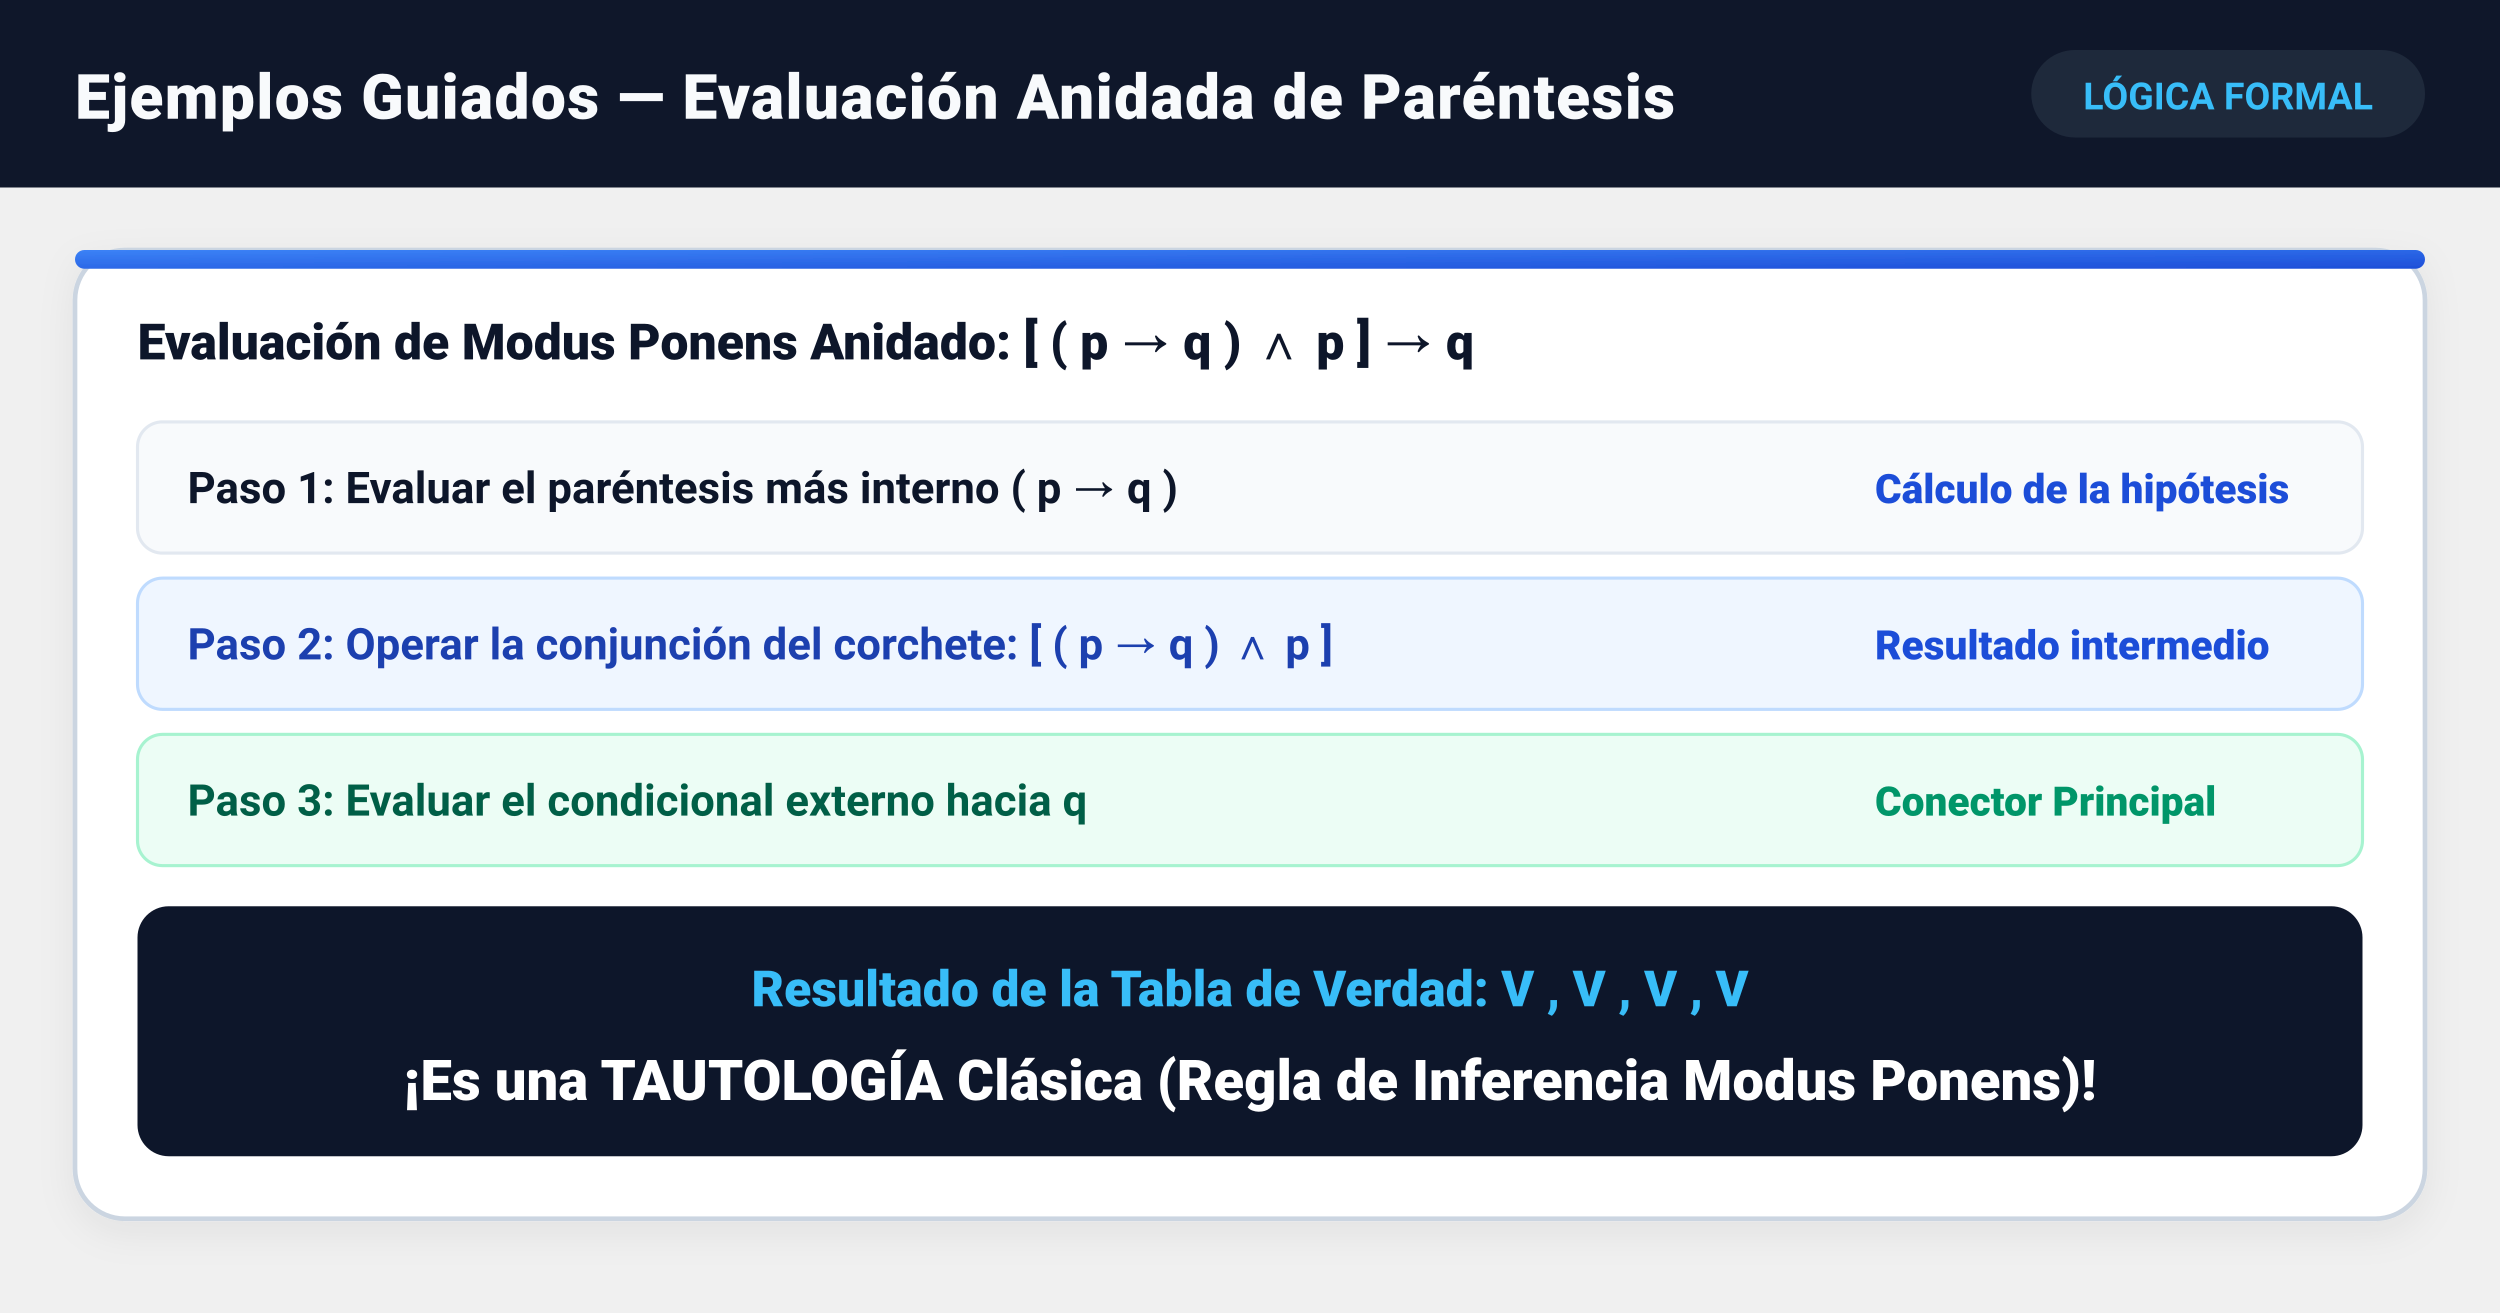
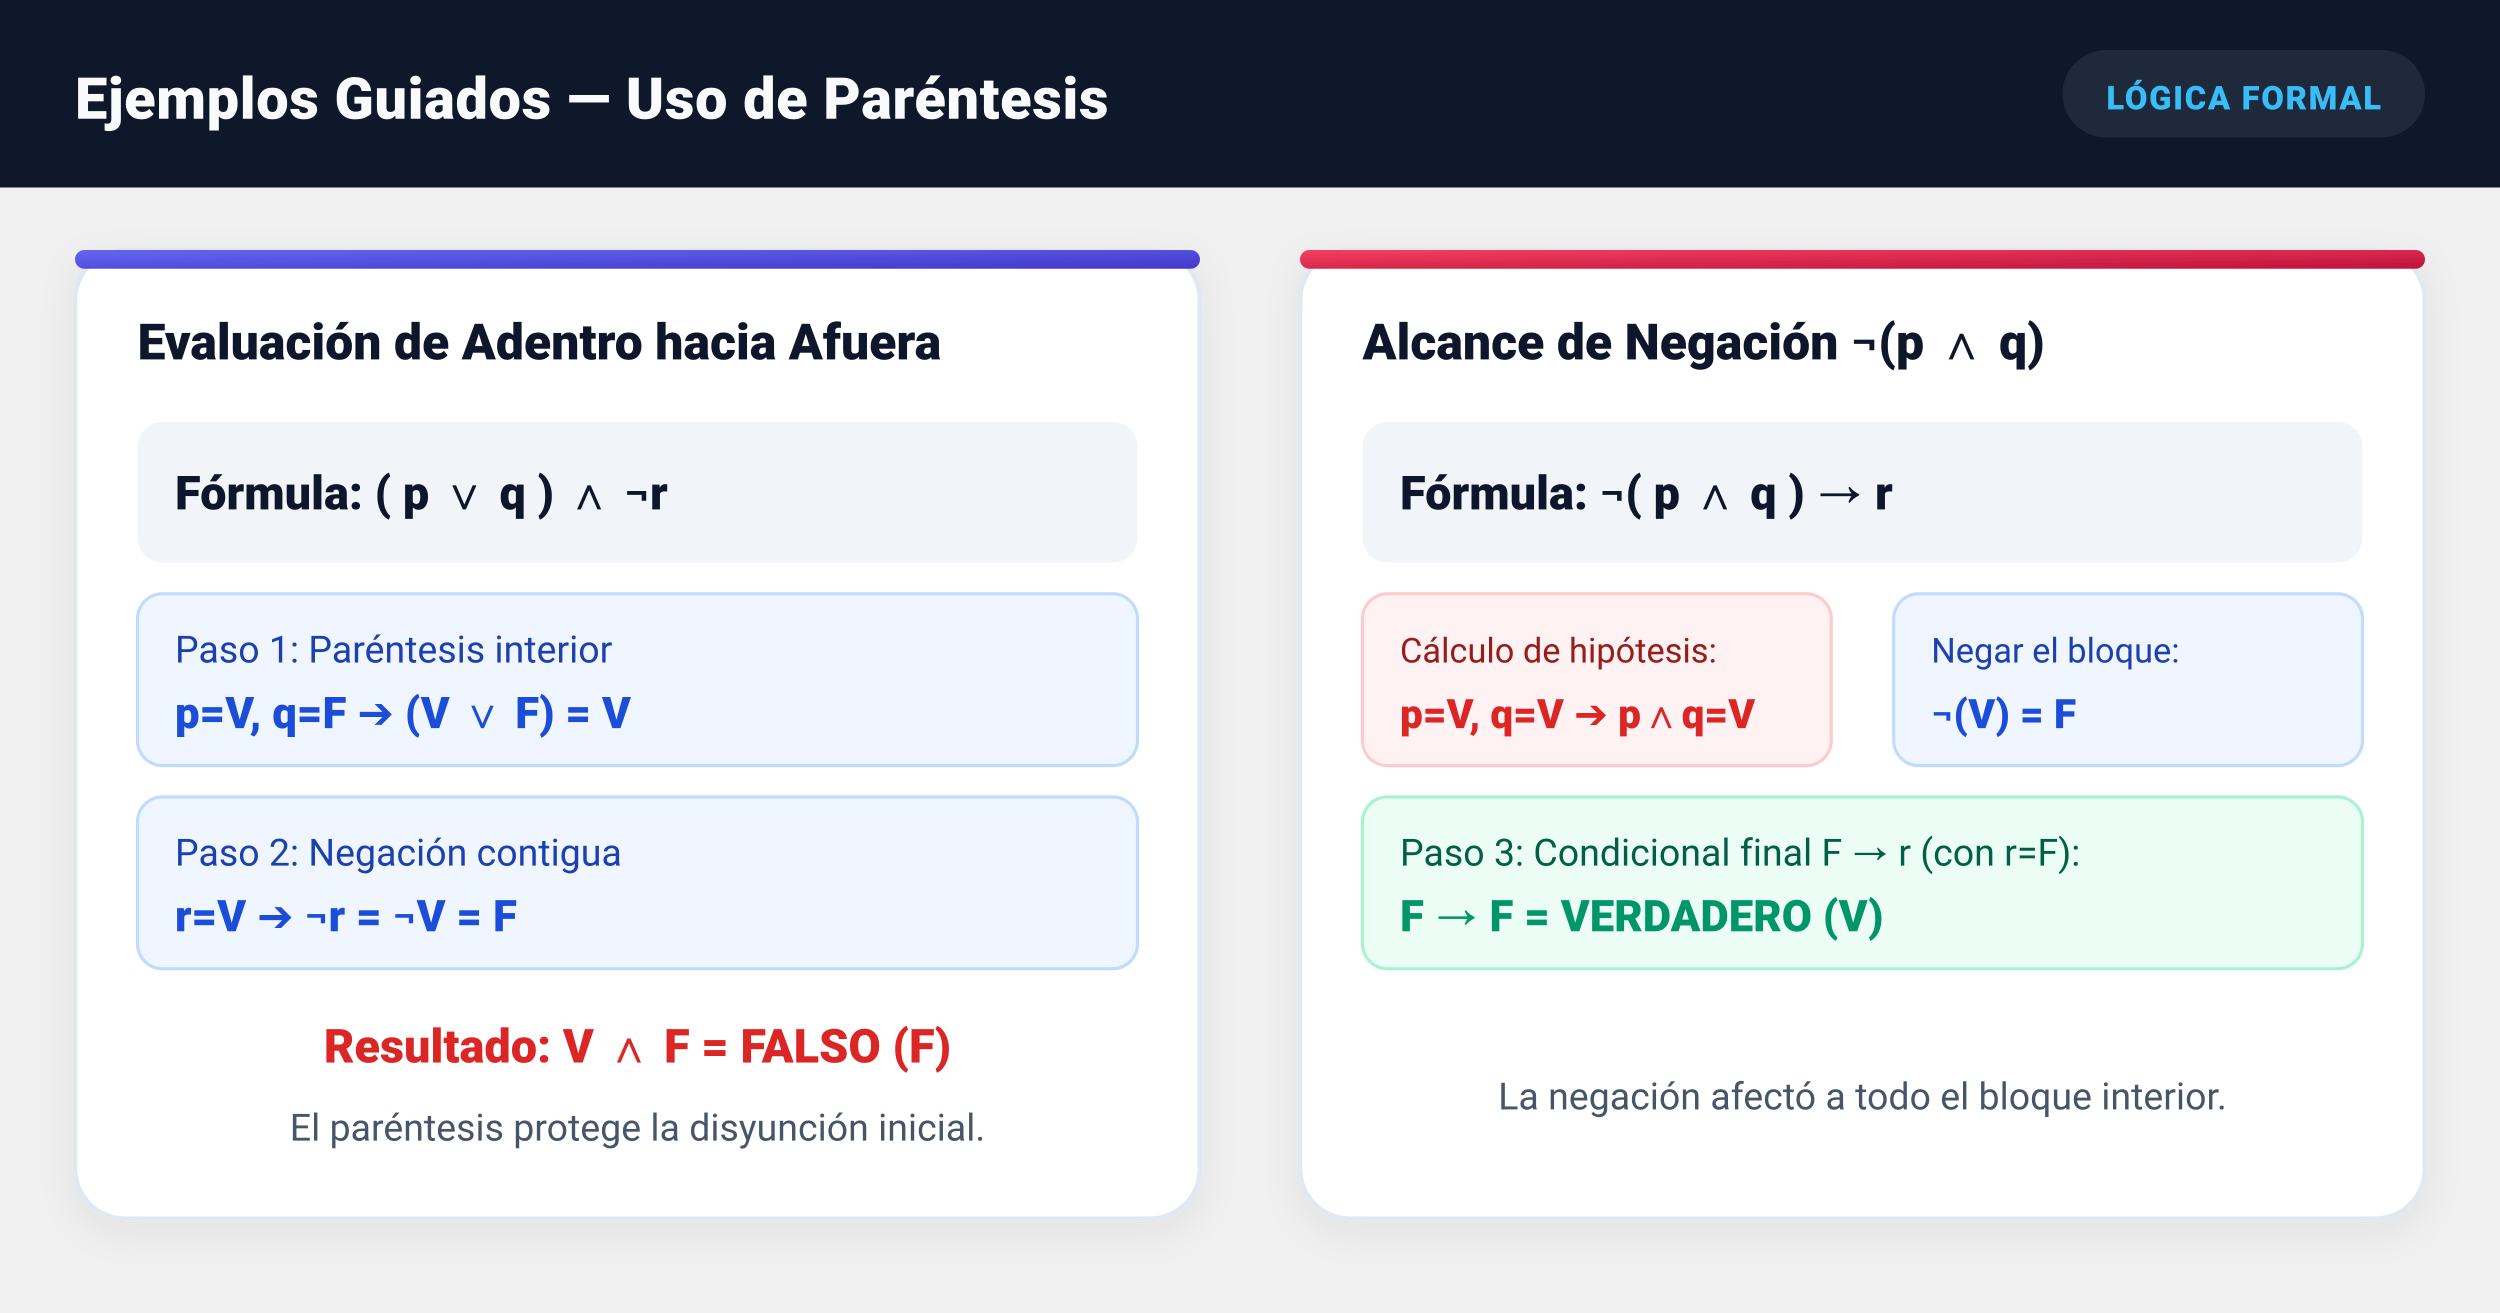
<svg xmlns="http://www.w3.org/2000/svg" viewBox="0 0 800 420" width="100%" height="100%" style="background:#f8fafc; font-family:system-ui,-apple-system,'Segoe UI',Roboto,Helvetica,Arial,sans-serif;">
  <defs>
    <filter id="shadow" x="-5%" y="-5%" width="110%" height="115%" filterUnits="userSpaceOnUse">
      <feDropShadow dx="0" dy="4" stdDeviation="6" flood-color="#0f172a" flood-opacity="0.06" />
    </filter>
    <linearGradient id="grad-teal" x1="0%" y1="0%" x2="100%" y2="100%">
      <stop offset="0%" stop-color="#0d9488" />
      <stop offset="100%" stop-color="#0f766e" />
    </linearGradient>
    <linearGradient id="grad-blue" x1="0%" y1="0%" x2="100%" y2="100%">
      <stop offset="0%" stop-color="#3b82f6" />
      <stop offset="100%" stop-color="#1d4ed8" />
    </linearGradient>
    <linearGradient id="grad-indigo" x1="0%" y1="0%" x2="100%" y2="100%">
      <stop offset="0%" stop-color="#6366f1" />
      <stop offset="100%" stop-color="#4338ca" />
    </linearGradient>
    <linearGradient id="grad-purple" x1="0%" y1="0%" x2="100%" y2="100%">
      <stop offset="0%" stop-color="#a855f7" />
      <stop offset="100%" stop-color="#7e22ce" />
    </linearGradient>
    <linearGradient id="grad-amber" x1="0%" y1="0%" x2="100%" y2="100%">
      <stop offset="0%" stop-color="#f59e0b" />
      <stop offset="100%" stop-color="#b45309" />
    </linearGradient>
    <linearGradient id="grad-rose" x1="0%" y1="0%" x2="100%" y2="100%">
      <stop offset="0%" stop-color="#f43f5e" />
      <stop offset="100%" stop-color="#be123c" />
    </linearGradient>
  </defs>
  <rect x="0" y="0" width="800" height="60" fill="#0f172a" />
-   <text x="24" y="38" fill="#f8fafc" font-size="20" font-weight="800" letter-spacing="0.02em">Ejemplos Guiados — Evaluación Anidada de Paréntesis</text>
-   <rect x="650" y="16" width="126" height="28" rx="14" fill="#1e293b" />
-   <text x="713" y="35" fill="#38bdf8" font-size="12" font-weight="700" text-anchor="middle">LÓGICA FORMAL</text>
+   <text x="24" y="38" fill="#f8fafc" font-size="18.5" font-weight="800" letter-spacing="0.01em">Ejemplos Guiados — Uso de Paréntesis</text>
+   <rect x="660" y="16" width="116" height="28" rx="14" fill="#1e293b" />
+   <text x="718" y="35" fill="#38bdf8" font-size="10.5" font-weight="800" text-anchor="middle" letter-spacing="0.05em">LÓGICA FORMAL</text>
  <g filter="url(#shadow)">
-     <rect x="24" y="80" width="752" height="310" rx="16" fill="#ffffff" stroke="#cbd5e1" stroke-width="1.5" />
-     <rect x="24" y="80" width="752" height="6" fill="url(#grad-blue)" rx="3" />
-     <text x="44" y="115" fill="#0f172a" font-size="16" font-weight="800">Evaluación de Modus Ponens Anidado: [ ( p → q ) ∧ p ] → q</text>
-     <rect x="44" y="135" width="712" height="42" rx="8" fill="#f8fafc" stroke="#e2e8f0" />
-     <text x="60" y="161" fill="#0f172a" font-size="14" font-weight="700">Paso 1: Evaluar el paréntesis más interno ( p → q )</text>
-     <text x="600" y="161" fill="#1d4ed8" font-size="13" font-weight="800">Cálculo de la hipótesis</text>
-     <rect x="44" y="185" width="712" height="42" rx="8" fill="#eff6ff" stroke="#bfdbfe" />
-     <text x="60" y="211" fill="#1e40af" font-size="14" font-weight="700">Paso 2: Operar la conjunción del corchete: [ ( p → q ) ∧ p ]</text>
-     <text x="600" y="211" fill="#1d4ed8" font-size="13" font-weight="800">Resultado intermedio</text>
-     <rect x="44" y="235" width="712" height="42" rx="8" fill="#ecfdf5" stroke="#a7f3d0" />
-     <text x="60" y="261" fill="#065f46" font-size="14" font-weight="700">Paso 3: Evaluar el condicional externo hacia q</text>
-     <text x="600" y="261" fill="#059669" font-size="13" font-weight="800">Conector Principal</text>
-     <rect x="44" y="290" width="712" height="80" rx="10" fill="#0f172a" />
-     <text x="400" y="322" fill="#38bdf8" font-size="16" font-weight="800" text-anchor="middle">Resultado de la Tabla de Verdad: V , V , V , V</text>
-     <text x="400" y="352" fill="#ffffff" font-size="18" font-weight="900" text-anchor="middle">¡Es una TAUTOLOGÍA Clásica (Regla de Inferencia Modus Ponens)!</text>
+     <rect x="24" y="80" width="360" height="310" rx="16" fill="#ffffff" stroke="#e2e8f0" stroke-width="1.5" />
+     <rect x="24" y="80" width="360" height="6" fill="url(#grad-indigo)" rx="3" />
+     <text x="44" y="115" fill="#0f172a" font-size="16" font-weight="800">Evaluación de Adentro hacia Afuera</text>
+     <rect x="44" y="135" width="320" height="45" rx="8" fill="#f1f5f9" />
+     <text x="56" y="163" fill="#0f172a" font-size="15" font-weight="800">Fórmula:  ( p ∨ q )  ∧  ¬r</text>
+     <rect x="44" y="190" width="320" height="55" rx="8" fill="#eff6ff" stroke="#bfdbfe" />
+     <text x="56" y="212" fill="#1e40af" font-size="12">Paso 1: Paréntesis interior</text>
+     <text x="56" y="233" fill="#1d4ed8" font-size="14" font-weight="800">p=V, q=F  ➔  (V ∨ F) = V</text>
+     <rect x="44" y="255" width="320" height="55" rx="8" fill="#eff6ff" stroke="#bfdbfe" />
+     <text x="56" y="277" fill="#1e40af" font-size="12">Paso 2: Negación contigua</text>
+     <text x="56" y="298" fill="#1d4ed8" font-size="14" font-weight="800">r=V  ➔  ¬r = ¬V = F</text>
+     <text x="204" y="340" fill="#dc2626" font-size="15" font-weight="900" text-anchor="middle">Resultado: V ∧ F = FALSO (F)</text>
+     <text x="204" y="365" fill="#475569" font-size="12" text-anchor="middle">El paréntesis protege la disyunción inicial.</text>
+   </g>
+   <g filter="url(#shadow)">
+     <rect x="416" y="80" width="360" height="310" rx="16" fill="#ffffff" stroke="#e2e8f0" stroke-width="1.5" />
+     <rect x="416" y="80" width="360" height="6" fill="url(#grad-rose)" rx="3" />
+     <text x="436" y="115" fill="#0f172a" font-size="16" font-weight="800">Alcance de Negación ¬(p ∧ q)</text>
+     <rect x="436" y="135" width="320" height="45" rx="8" fill="#f1f5f9" />
+     <text x="448" y="163" fill="#0f172a" font-size="15" font-weight="800">Fórmula:  ¬( p ∧ q )  →  r</text>
+     <rect x="436" y="190" width="150" height="55" rx="8" fill="#fef2f2" stroke="#fecaca" />
+     <text x="448" y="212" fill="#991b1b" font-size="11">Cálculo de hipótesis:</text>
+     <text x="448" y="233" fill="#dc2626" font-size="13" font-weight="800">p=V, q=V ➔ p∧q=V</text>
+     <rect x="606" y="190" width="150" height="55" rx="8" fill="#eff6ff" stroke="#bfdbfe" />
+     <text x="618" y="212" fill="#1e40af" font-size="11">Negar el bloque:</text>
+     <text x="618" y="233" fill="#1d4ed8" font-size="13" font-weight="800">¬(V) = F</text>
+     <rect x="436" y="255" width="320" height="55" rx="8" fill="#ecfdf5" stroke="#a7f3d0" />
+     <text x="448" y="277" fill="#065f46" font-size="12">Paso 3: Condicional final F → r (con r=F):</text>
+     <text x="448" y="298" fill="#059669" font-size="14" font-weight="900">F → F  =  VERDADERO (V)</text>
+     <text x="596" y="355" fill="#475569" font-size="12" text-anchor="middle">La negación afectó a todo el bloque interior.</text>
  </g>
</svg>
